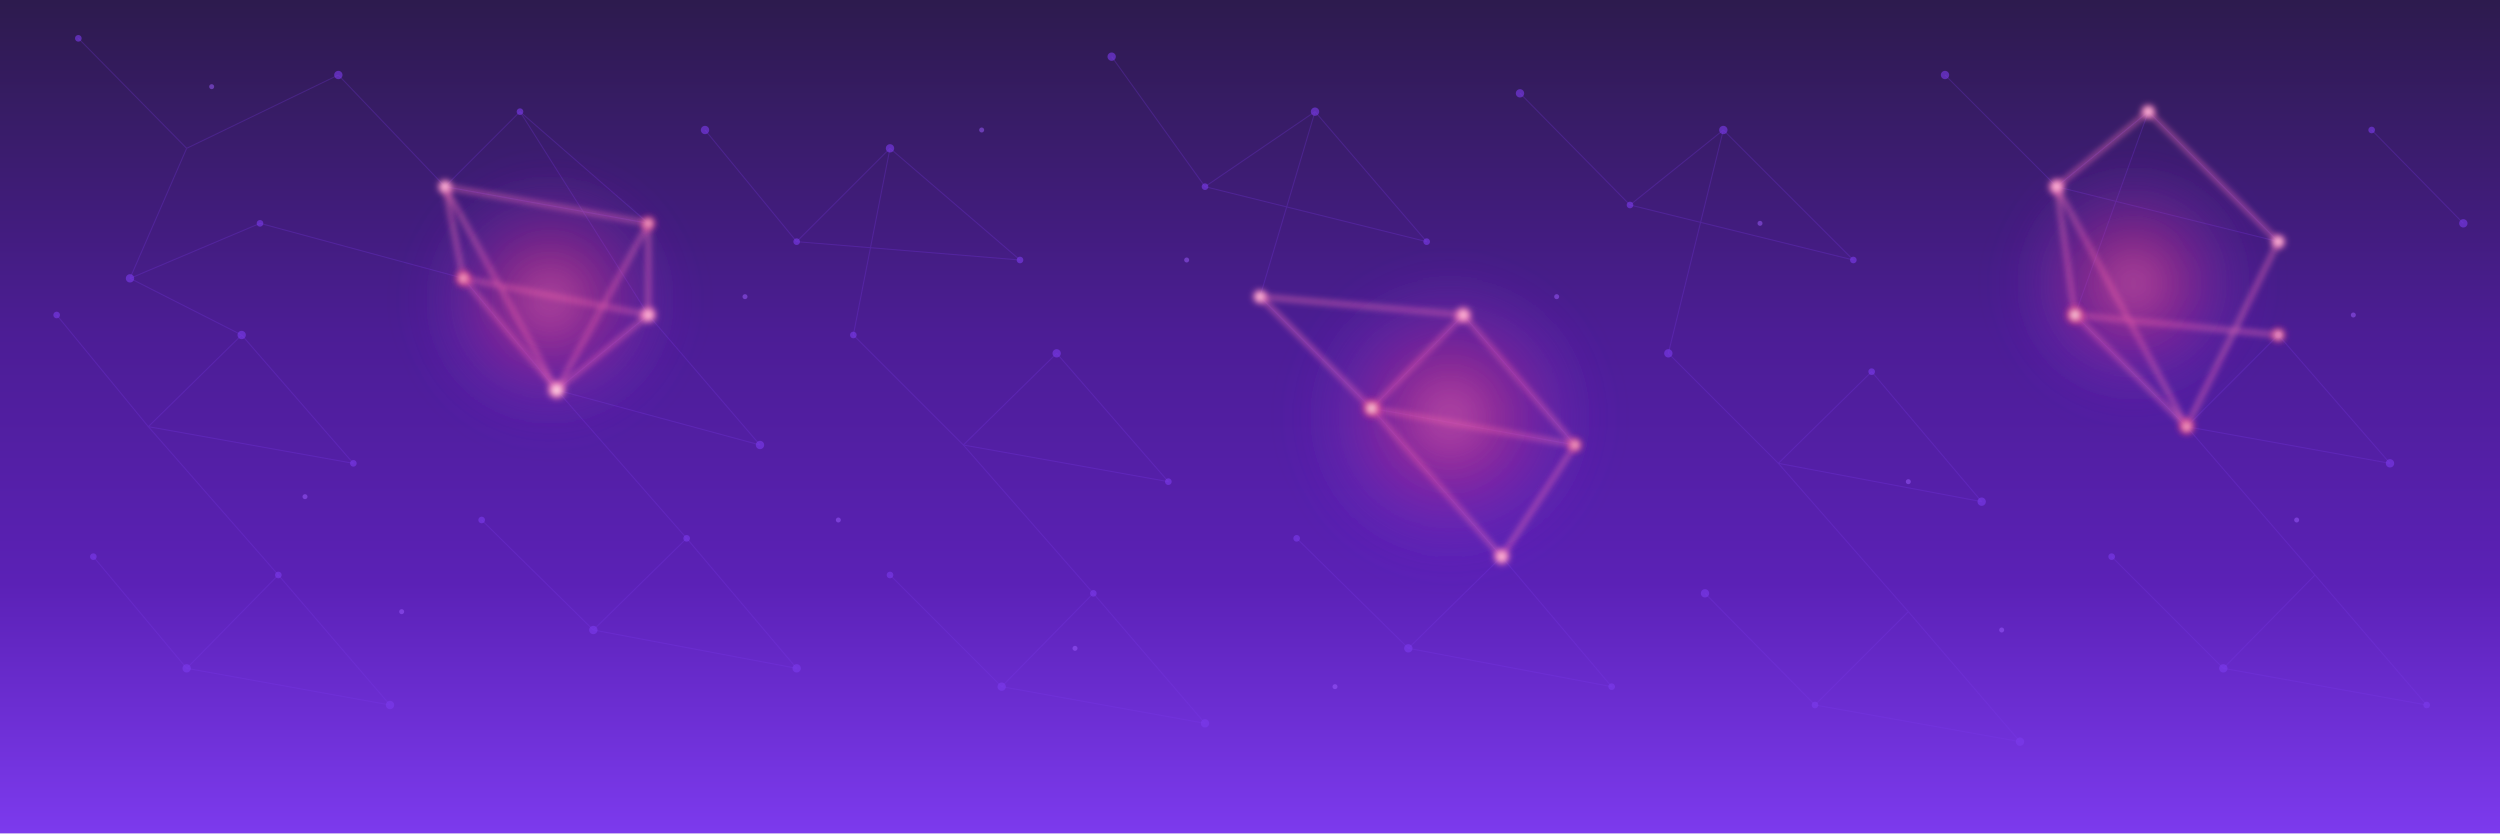
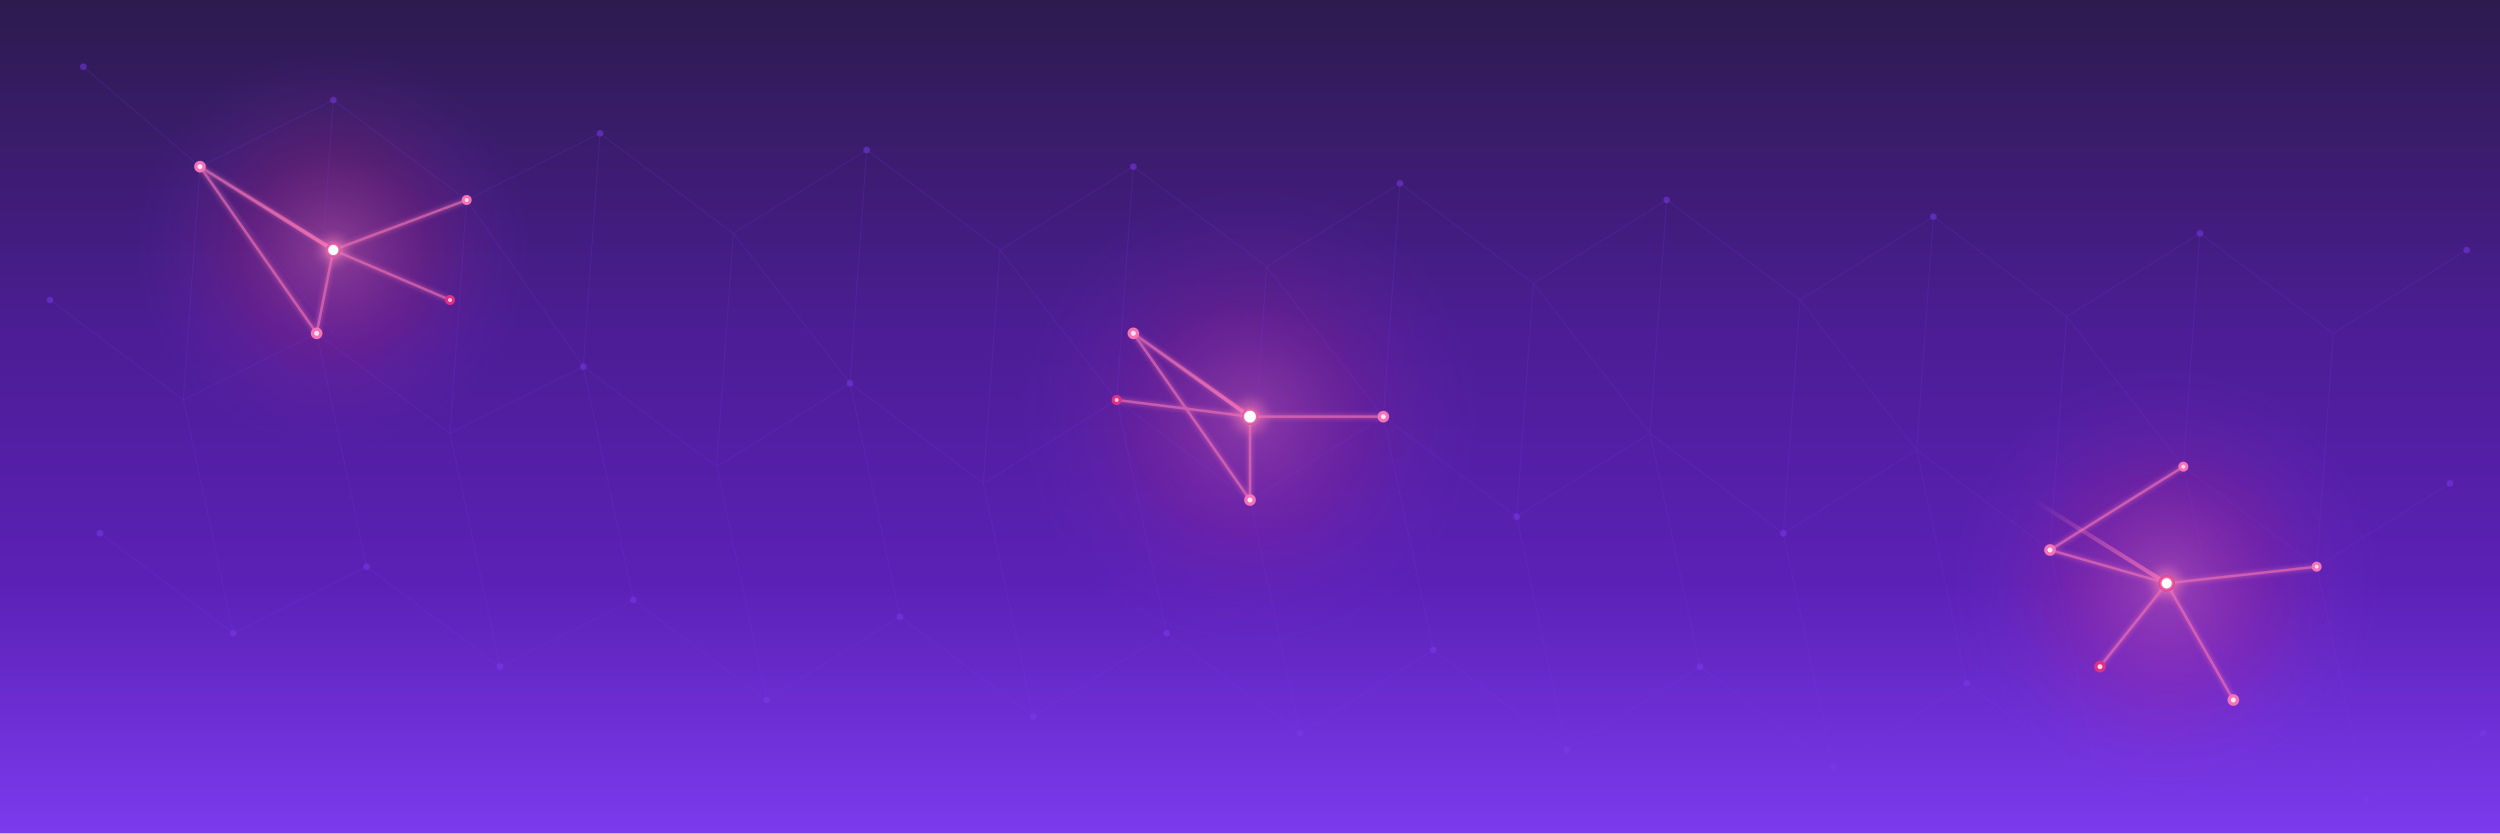
<svg xmlns="http://www.w3.org/2000/svg" width="1500" height="500" viewBox="0 0 1500 500" fill="none">
  <defs>
    <linearGradient id="bg" x1="0%" y1="0%" x2="0%" y2="100%">
      <stop offset="0%" stop-color="#2D1B4E" />
      <stop offset="40%" stop-color="#4C1D95" />
      <stop offset="70%" stop-color="#5B21B6" />
      <stop offset="100%" stop-color="#7C3AED" />
    </linearGradient>
    <filter id="glow" x="-50%" y="-50%" width="200%" height="200%">
-       <feGaussianBlur stdDeviation="2" />
+       <feGaussianBlur stdDeviation="1.5" result="blur" />
+       <feMerge>
+         <feMergeNode in="blur" />
+         <feMergeNode in="SourceGraphic" />
+       </feMerge>
    </filter>
-     <filter id="glowBig" x="-100%" y="-100%" width="300%" height="300%">
-       <feGaussianBlur stdDeviation="12" />
+     <filter id="nodeGlow" x="-100%" y="-100%" width="300%" height="300%">
+       <feGaussianBlur stdDeviation="3" />
    </filter>
-     <radialGradient id="hotspot">
-       <stop offset="0%" stop-color="#F472B6" stop-opacity="0.7" />
-       <stop offset="35%" stop-color="#E02F87" stop-opacity="0.4" />
+     <radialGradient id="hotspot1" cx="200" cy="150" r="120" gradientUnits="userSpaceOnUse">
+       <stop offset="0%" stop-color="#F472B6" stop-opacity="0.4" />
+       <stop offset="50%" stop-color="#E02F87" stop-opacity="0.15" />
      <stop offset="100%" stop-color="#7C3AED" stop-opacity="0" />
    </radialGradient>
+     <radialGradient id="hotspot2" cx="750" cy="250" r="140" gradientUnits="userSpaceOnUse">
+       <stop offset="0%" stop-color="#F472B6" stop-opacity="0.35" />
+       <stop offset="50%" stop-color="#E02F87" stop-opacity="0.12" />
+       <stop offset="100%" stop-color="#7C3AED" stop-opacity="0" />
+     </radialGradient>
+     <radialGradient id="hotspot3" cx="1300" cy="350" r="130" gradientUnits="userSpaceOnUse">
+       <stop offset="0%" stop-color="#F472B6" stop-opacity="0.4" />
+       <stop offset="50%" stop-color="#E02F87" stop-opacity="0.15" />
+       <stop offset="100%" stop-color="#7C3AED" stop-opacity="0" />
+     </radialGradient>
+     <linearGradient id="trail1" x1="120" y1="100" x2="200" y2="150" gradientUnits="userSpaceOnUse">
+       <stop offset="0%" stop-color="#F472B6" stop-opacity="0" />
+       <stop offset="100%" stop-color="#F472B6" stop-opacity="0.8" />
+     </linearGradient>
+     <linearGradient id="trail2" x1="680" y1="200" x2="750" y2="250" gradientUnits="userSpaceOnUse">
+       <stop offset="0%" stop-color="#F472B6" stop-opacity="0" />
+       <stop offset="100%" stop-color="#F472B6" stop-opacity="0.8" />
+     </linearGradient>
+     <linearGradient id="trail3" x1="1220" y1="300" x2="1300" y2="350" gradientUnits="userSpaceOnUse">
+       <stop offset="0%" stop-color="#F472B6" stop-opacity="0" />
+       <stop offset="100%" stop-color="#F472B6" stop-opacity="0.8" />
+     </linearGradient>
  </defs>
  <rect width="1500" height="500" fill="url(#bg)" />
-   <g stroke="#7C3AED" stroke-width="0.6" opacity="0.25">
-     <line x1="47" y1="23" x2="112" y2="89" />
-     <line x1="112" y1="89" x2="78" y2="167" />
-     <line x1="78" y1="167" x2="156" y2="134" />
-     <line x1="203" y1="45" x2="267" y2="112" />
-     <line x1="267" y1="112" x2="312" y2="67" />
-     <line x1="312" y1="67" x2="389" y2="134" />
-     <line x1="423" y1="78" x2="478" y2="145" />
-     <line x1="478" y1="145" x2="534" y2="89" />
-     <line x1="534" y1="89" x2="612" y2="156" />
-     <line x1="667" y1="34" x2="723" y2="112" />
-     <line x1="723" y1="112" x2="789" y2="67" />
-     <line x1="789" y1="67" x2="856" y2="145" />
-     <line x1="912" y1="56" x2="978" y2="123" />
-     <line x1="978" y1="123" x2="1034" y2="78" />
-     <line x1="1034" y1="78" x2="1112" y2="156" />
-     <line x1="1167" y1="45" x2="1234" y2="112" />
-     <line x1="1234" y1="112" x2="1289" y2="67" />
-     <line x1="1289" y1="67" x2="1367" y2="145" />
-     <line x1="1423" y1="78" x2="1478" y2="134" />
-     <line x1="34" y1="189" x2="89" y2="256" />
-     <line x1="89" y1="256" x2="145" y2="201" />
-     <line x1="145" y1="201" x2="212" y2="278" />
-     <line x1="278" y1="167" x2="334" y2="234" />
-     <line x1="334" y1="234" x2="389" y2="189" />
-     <line x1="389" y1="189" x2="456" y2="267" />
-     <line x1="512" y1="201" x2="578" y2="267" />
-     <line x1="578" y1="267" x2="634" y2="212" />
-     <line x1="634" y1="212" x2="701" y2="289" />
-     <line x1="756" y1="178" x2="823" y2="245" />
-     <line x1="823" y1="245" x2="878" y2="189" />
-     <line x1="878" y1="189" x2="945" y2="267" />
-     <line x1="1001" y1="212" x2="1067" y2="278" />
-     <line x1="1067" y1="278" x2="1123" y2="223" />
-     <line x1="1123" y1="223" x2="1189" y2="301" />
-     <line x1="1245" y1="189" x2="1312" y2="256" />
-     <line x1="1312" y1="256" x2="1367" y2="201" />
-     <line x1="1367" y1="201" x2="1434" y2="278" />
-     <line x1="56" y1="334" x2="112" y2="401" />
-     <line x1="112" y1="401" x2="167" y2="345" />
-     <line x1="167" y1="345" x2="234" y2="423" />
-     <line x1="289" y1="312" x2="356" y2="378" />
-     <line x1="356" y1="378" x2="412" y2="323" />
-     <line x1="412" y1="323" x2="478" y2="401" />
-     <line x1="534" y1="345" x2="601" y2="412" />
-     <line x1="601" y1="412" x2="656" y2="356" />
-     <line x1="656" y1="356" x2="723" y2="434" />
-     <line x1="778" y1="323" x2="845" y2="389" />
-     <line x1="845" y1="389" x2="901" y2="334" />
-     <line x1="901" y1="334" x2="967" y2="412" />
-     <line x1="1023" y1="356" x2="1089" y2="423" />
-     <line x1="1089" y1="423" x2="1145" y2="367" />
-     <line x1="1145" y1="367" x2="1212" y2="445" />
-     <line x1="1267" y1="334" x2="1334" y2="401" />
-     <line x1="1334" y1="401" x2="1389" y2="345" />
-     <line x1="1389" y1="345" x2="1456" y2="423" />
-     <line x1="112" y1="89" x2="203" y2="45" />
-     <line x1="267" y1="112" x2="389" y2="134" />
-     <line x1="478" y1="145" x2="612" y2="156" />
-     <line x1="723" y1="112" x2="856" y2="145" />
-     <line x1="978" y1="123" x2="1112" y2="156" />
-     <line x1="1234" y1="112" x2="1367" y2="145" />
-     <line x1="89" y1="256" x2="212" y2="278" />
-     <line x1="334" y1="234" x2="456" y2="267" />
-     <line x1="578" y1="267" x2="701" y2="289" />
-     <line x1="823" y1="245" x2="945" y2="267" />
-     <line x1="1067" y1="278" x2="1189" y2="301" />
-     <line x1="1312" y1="256" x2="1434" y2="278" />
-     <line x1="112" y1="401" x2="234" y2="423" />
-     <line x1="356" y1="378" x2="478" y2="401" />
-     <line x1="601" y1="412" x2="723" y2="434" />
-     <line x1="845" y1="389" x2="967" y2="412" />
-     <line x1="1089" y1="423" x2="1212" y2="445" />
-     <line x1="1334" y1="401" x2="1456" y2="423" />
-     <line x1="78" y1="167" x2="145" y2="201" />
-     <line x1="156" y1="134" x2="278" y2="167" />
-     <line x1="312" y1="67" x2="389" y2="189" />
-     <line x1="534" y1="89" x2="512" y2="201" />
-     <line x1="789" y1="67" x2="756" y2="178" />
-     <line x1="1034" y1="78" x2="1001" y2="212" />
-     <line x1="1289" y1="67" x2="1245" y2="189" />
-     <line x1="89" y1="256" x2="167" y2="345" />
-     <line x1="334" y1="234" x2="412" y2="323" />
-     <line x1="578" y1="267" x2="656" y2="356" />
-     <line x1="823" y1="245" x2="901" y2="334" />
-     <line x1="1067" y1="278" x2="1145" y2="367" />
-     <line x1="1312" y1="256" x2="1389" y2="345" />
-   </g>
-   <g stroke="#F472B6" stroke-width="1.8" opacity="0.85" filter="url(#glow)">
-     <line x1="267" y1="112" x2="334" y2="234" />
-     <line x1="334" y1="234" x2="278" y2="167" />
-     <line x1="278" y1="167" x2="267" y2="112" />
-     <line x1="267" y1="112" x2="389" y2="134" />
-     <line x1="389" y1="134" x2="334" y2="234" />
-     <line x1="334" y1="234" x2="389" y2="189" />
-     <line x1="389" y1="189" x2="389" y2="134" />
-     <line x1="278" y1="167" x2="389" y2="189" />
-   </g>
-   <g stroke="#F472B6" stroke-width="1.8" opacity="0.85" filter="url(#glow)">
-     <line x1="823" y1="245" x2="878" y2="189" />
-     <line x1="878" y1="189" x2="945" y2="267" />
-     <line x1="945" y1="267" x2="823" y2="245" />
-     <line x1="756" y1="178" x2="823" y2="245" />
-     <line x1="756" y1="178" x2="878" y2="189" />
-     <line x1="945" y1="267" x2="901" y2="334" />
-     <line x1="901" y1="334" x2="823" y2="245" />
-   </g>
-   <g stroke="#F472B6" stroke-width="1.8" opacity="0.85" filter="url(#glow)">
-     <line x1="1234" y1="112" x2="1312" y2="256" />
-     <line x1="1312" y1="256" x2="1245" y2="189" />
-     <line x1="1245" y1="189" x2="1234" y2="112" />
-     <line x1="1289" y1="67" x2="1234" y2="112" />
-     <line x1="1289" y1="67" x2="1367" y2="145" />
-     <line x1="1367" y1="145" x2="1312" y2="256" />
-     <line x1="1245" y1="189" x2="1367" y2="201" />
-   </g>
-   <g fill="#7C3AED" opacity="0.6">
-     <circle cx="47" cy="23" r="2" />
-     <circle cx="78" cy="167" r="2.5" />
-     <circle cx="156" cy="134" r="2" />
-     <circle cx="203" cy="45" r="2.5" />
-     <circle cx="312" cy="67" r="2" />
-     <circle cx="423" cy="78" r="2.5" />
-     <circle cx="478" cy="145" r="2" />
-     <circle cx="534" cy="89" r="2.5" />
-     <circle cx="612" cy="156" r="2" />
-     <circle cx="667" cy="34" r="2.5" />
-     <circle cx="723" cy="112" r="2" />
-     <circle cx="789" cy="67" r="2.5" />
-     <circle cx="856" cy="145" r="2" />
-     <circle cx="912" cy="56" r="2.5" />
-     <circle cx="978" cy="123" r="2" />
-     <circle cx="1034" cy="78" r="2.5" />
-     <circle cx="1112" cy="156" r="2" />
-     <circle cx="1167" cy="45" r="2.5" />
-     <circle cx="1423" cy="78" r="2" />
-     <circle cx="1478" cy="134" r="2.5" />
-     <circle cx="34" cy="189" r="2" />
-     <circle cx="145" cy="201" r="2.5" />
-     <circle cx="212" cy="278" r="2" />
-     <circle cx="456" cy="267" r="2.5" />
-     <circle cx="512" cy="201" r="2" />
-     <circle cx="634" cy="212" r="2.5" />
-     <circle cx="701" cy="289" r="2" />
-     <circle cx="1001" cy="212" r="2.5" />
-     <circle cx="1123" cy="223" r="2" />
-     <circle cx="1189" cy="301" r="2.5" />
-     <circle cx="1367" cy="201" r="2" />
-     <circle cx="1434" cy="278" r="2.5" />
-     <circle cx="56" cy="334" r="2" />
-     <circle cx="112" cy="401" r="2.5" />
-     <circle cx="167" cy="345" r="2" />
-     <circle cx="234" cy="423" r="2.5" />
-     <circle cx="289" cy="312" r="2" />
-     <circle cx="356" cy="378" r="2.5" />
-     <circle cx="412" cy="323" r="2" />
-     <circle cx="478" cy="401" r="2.5" />
-     <circle cx="534" cy="345" r="2" />
-     <circle cx="601" cy="412" r="2.5" />
-     <circle cx="656" cy="356" r="2" />
-     <circle cx="723" cy="434" r="2.5" />
-     <circle cx="778" cy="323" r="2" />
-     <circle cx="845" cy="389" r="2.5" />
-     <circle cx="967" cy="412" r="2" />
-     <circle cx="1023" cy="356" r="2.5" />
-     <circle cx="1089" cy="423" r="2" />
-     <circle cx="1212" cy="445" r="2.5" />
-     <circle cx="1267" cy="334" r="2" />
-     <circle cx="1334" cy="401" r="2.5" />
-     <circle cx="1456" cy="423" r="2" />
-   </g>
-   <g filter="url(#glowBig)">
-     <circle cx="330" cy="180" r="80" fill="url(#hotspot)" />
-     <circle cx="870" cy="250" r="90" fill="url(#hotspot)" />
-     <circle cx="1280" cy="170" r="75" fill="url(#hotspot)" />
+   <circle cx="200" cy="150" r="120" fill="url(#hotspot1)" />
+   <circle cx="750" cy="250" r="140" fill="url(#hotspot2)" />
+   <circle cx="1300" cy="350" r="130" fill="url(#hotspot3)" />
+   <g stroke="#7C3AED" stroke-width="0.5" opacity="0.2">
+     <line x1="50" y1="40" x2="120" y2="100" />
+     <line x1="120" y1="100" x2="200" y2="60" />
+     <line x1="200" y1="60" x2="280" y2="120" />
+     <line x1="280" y1="120" x2="360" y2="80" />
+     <line x1="360" y1="80" x2="440" y2="140" />
+     <line x1="440" y1="140" x2="520" y2="90" />
+     <line x1="520" y1="90" x2="600" y2="150" />
+     <line x1="600" y1="150" x2="680" y2="100" />
+     <line x1="680" y1="100" x2="760" y2="160" />
+     <line x1="760" y1="160" x2="840" y2="110" />
+     <line x1="840" y1="110" x2="920" y2="170" />
+     <line x1="920" y1="170" x2="1000" y2="120" />
+     <line x1="1000" y1="120" x2="1080" y2="180" />
+     <line x1="1080" y1="180" x2="1160" y2="130" />
+     <line x1="1160" y1="130" x2="1240" y2="190" />
+     <line x1="1240" y1="190" x2="1320" y2="140" />
+     <line x1="1320" y1="140" x2="1400" y2="200" />
+     <line x1="1400" y1="200" x2="1480" y2="150" />
+     <line x1="30" y1="180" x2="110" y2="240" />
+     <line x1="110" y1="240" x2="190" y2="200" />
+     <line x1="190" y1="200" x2="270" y2="260" />
+     <line x1="270" y1="260" x2="350" y2="220" />
+     <line x1="350" y1="220" x2="430" y2="280" />
+     <line x1="430" y1="280" x2="510" y2="230" />
+     <line x1="510" y1="230" x2="590" y2="290" />
+     <line x1="590" y1="290" x2="670" y2="240" />
+     <line x1="670" y1="240" x2="750" y2="300" />
+     <line x1="750" y1="300" x2="830" y2="250" />
+     <line x1="830" y1="250" x2="910" y2="310" />
+     <line x1="910" y1="310" x2="990" y2="260" />
+     <line x1="990" y1="260" x2="1070" y2="320" />
+     <line x1="1070" y1="320" x2="1150" y2="270" />
+     <line x1="1150" y1="270" x2="1230" y2="330" />
+     <line x1="1230" y1="330" x2="1310" y2="280" />
+     <line x1="1310" y1="280" x2="1390" y2="340" />
+     <line x1="1390" y1="340" x2="1470" y2="290" />
+     <line x1="60" y1="320" x2="140" y2="380" />
+     <line x1="140" y1="380" x2="220" y2="340" />
+     <line x1="220" y1="340" x2="300" y2="400" />
+     <line x1="300" y1="400" x2="380" y2="360" />
+     <line x1="380" y1="360" x2="460" y2="420" />
+     <line x1="460" y1="420" x2="540" y2="370" />
+     <line x1="540" y1="370" x2="620" y2="430" />
+     <line x1="620" y1="430" x2="700" y2="380" />
+     <line x1="700" y1="380" x2="780" y2="440" />
+     <line x1="780" y1="440" x2="860" y2="390" />
+     <line x1="860" y1="390" x2="940" y2="450" />
+     <line x1="940" y1="450" x2="1020" y2="400" />
+     <line x1="1020" y1="400" x2="1100" y2="460" />
+     <line x1="1100" y1="460" x2="1180" y2="410" />
+     <line x1="1180" y1="410" x2="1260" y2="470" />
+     <line x1="1260" y1="470" x2="1340" y2="420" />
+     <line x1="1340" y1="420" x2="1420" y2="480" />
+     <line x1="1420" y1="480" x2="1490" y2="440" />
+     <line x1="120" y1="100" x2="110" y2="240" />
+     <line x1="200" y1="60" x2="190" y2="200" />
+     <line x1="280" y1="120" x2="270" y2="260" />
+     <line x1="360" y1="80" x2="350" y2="220" />
+     <line x1="440" y1="140" x2="430" y2="280" />
+     <line x1="520" y1="90" x2="510" y2="230" />
+     <line x1="600" y1="150" x2="590" y2="290" />
+     <line x1="680" y1="100" x2="670" y2="240" />
+     <line x1="760" y1="160" x2="750" y2="300" />
+     <line x1="840" y1="110" x2="830" y2="250" />
+     <line x1="920" y1="170" x2="910" y2="310" />
+     <line x1="1000" y1="120" x2="990" y2="260" />
+     <line x1="1080" y1="180" x2="1070" y2="320" />
+     <line x1="1160" y1="130" x2="1150" y2="270" />
+     <line x1="1240" y1="190" x2="1230" y2="330" />
+     <line x1="1320" y1="140" x2="1310" y2="280" />
+     <line x1="1400" y1="200" x2="1390" y2="340" />
+     <line x1="110" y1="240" x2="140" y2="380" />
+     <line x1="190" y1="200" x2="220" y2="340" />
+     <line x1="270" y1="260" x2="300" y2="400" />
+     <line x1="350" y1="220" x2="380" y2="360" />
+     <line x1="430" y1="280" x2="460" y2="420" />
+     <line x1="510" y1="230" x2="540" y2="370" />
+     <line x1="590" y1="290" x2="620" y2="430" />
+     <line x1="670" y1="240" x2="700" y2="380" />
+     <line x1="750" y1="300" x2="780" y2="440" />
+     <line x1="830" y1="250" x2="860" y2="390" />
+     <line x1="910" y1="310" x2="940" y2="450" />
+     <line x1="990" y1="260" x2="1020" y2="400" />
+     <line x1="1070" y1="320" x2="1100" y2="460" />
+     <line x1="1150" y1="270" x2="1180" y2="410" />
+     <line x1="1230" y1="330" x2="1260" y2="470" />
+     <line x1="1310" y1="280" x2="1340" y2="420" />
+     <line x1="1390" y1="340" x2="1420" y2="480" />
+     <line x1="120" y1="100" x2="200" y2="200" />
+     <line x1="280" y1="120" x2="350" y2="220" />
+     <line x1="440" y1="140" x2="510" y2="230" />
+     <line x1="600" y1="150" x2="670" y2="240" />
+     <line x1="760" y1="160" x2="830" y2="250" />
+     <line x1="920" y1="170" x2="990" y2="260" />
+     <line x1="1080" y1="180" x2="1150" y2="270" />
+     <line x1="1240" y1="190" x2="1310" y2="280" />
+   </g>
+   <g stroke="#F472B6" stroke-width="1.5" opacity="0.7" filter="url(#glow)">
+     <line x1="120" y1="100" x2="200" y2="150" />
+     <line x1="200" y1="150" x2="280" y2="120" />
+     <line x1="120" y1="100" x2="190" y2="200" />
+     <line x1="200" y1="150" x2="190" y2="200" />
+     <line x1="200" y1="150" x2="270" y2="180" />
+     <line x1="680" y1="200" x2="750" y2="250" />
+     <line x1="750" y1="250" x2="830" y2="250" />
+     <line x1="680" y1="200" x2="750" y2="300" />
+     <line x1="750" y1="250" x2="750" y2="300" />
+     <line x1="750" y1="250" x2="670" y2="240" />
+     <line x1="1230" y1="330" x2="1300" y2="350" />
+     <line x1="1300" y1="350" x2="1340" y2="420" />
+     <line x1="1230" y1="330" x2="1310" y2="280" />
+     <line x1="1300" y1="350" x2="1260" y2="400" />
+     <line x1="1300" y1="350" x2="1390" y2="340" />
+   </g>
+   <line x1="120" y1="100" x2="200" y2="150" stroke="url(#trail1)" stroke-width="2.5" stroke-linecap="round" />
+   <line x1="680" y1="200" x2="750" y2="250" stroke="url(#trail2)" stroke-width="2.5" stroke-linecap="round" />
+   <line x1="1220" y1="300" x2="1300" y2="350" stroke="url(#trail3)" stroke-width="2.5" stroke-linecap="round" />
+   <g fill="#7C3AED" opacity="0.5">
+     <circle cx="50" cy="40" r="2" />
+     <circle cx="200" cy="60" r="2" />
+     <circle cx="360" cy="80" r="2" />
+     <circle cx="520" cy="90" r="2" />
+     <circle cx="680" cy="100" r="2" />
+     <circle cx="840" cy="110" r="2" />
+     <circle cx="1000" cy="120" r="2" />
+     <circle cx="1160" cy="130" r="2" />
+     <circle cx="1320" cy="140" r="2" />
+     <circle cx="1480" cy="150" r="2" />
+     <circle cx="30" cy="180" r="2" />
+     <circle cx="350" cy="220" r="2" />
+     <circle cx="510" cy="230" r="2" />
+     <circle cx="910" cy="310" r="2" />
+     <circle cx="1070" cy="320" r="2" />
+     <circle cx="1470" cy="290" r="2" />
+     <circle cx="60" cy="320" r="2" />
+     <circle cx="140" cy="380" r="2" />
+     <circle cx="220" cy="340" r="2" />
+     <circle cx="300" cy="400" r="2" />
+     <circle cx="380" cy="360" r="2" />
+     <circle cx="460" cy="420" r="2" />
+     <circle cx="540" cy="370" r="2" />
+     <circle cx="620" cy="430" r="2" />
+     <circle cx="700" cy="380" r="2" />
+     <circle cx="780" cy="440" r="2" />
+     <circle cx="860" cy="390" r="2" />
+     <circle cx="940" cy="450" r="2" />
+     <circle cx="1020" cy="400" r="2" />
+     <circle cx="1100" cy="460" r="2" />
+     <circle cx="1180" cy="410" r="2" />
+     <circle cx="1420" cy="480" r="2" />
+     <circle cx="1490" cy="440" r="2" />
+   </g>
+   <g filter="url(#nodeGlow)">
+     <circle cx="200" cy="150" r="8" fill="#F472B6" opacity="0.5" />
+     <circle cx="750" cy="250" r="10" fill="#F472B6" opacity="0.45" />
+     <circle cx="1300" cy="350" r="9" fill="#F472B6" opacity="0.5" />
+   </g>
+   <g>
+     <circle cx="120" cy="100" r="3.5" fill="#F472B6" />
+     <circle cx="120" cy="100" r="1.5" fill="white" opacity="0.8" />
+     <circle cx="200" cy="150" r="4.5" fill="#E02F87" />
+     <circle cx="200" cy="150" r="2" fill="white" opacity="0.9" />
+     <circle cx="280" cy="120" r="3" fill="#F472B6" />
+     <circle cx="280" cy="120" r="1.2" fill="white" opacity="0.7" />
+     <circle cx="190" cy="200" r="3.5" fill="#F472B6" />
+     <circle cx="190" cy="200" r="1.5" fill="white" opacity="0.8" />
+     <circle cx="270" cy="180" r="3" fill="#E02F87" />
+     <circle cx="270" cy="180" r="1.2" fill="white" opacity="0.7" />
+     <circle cx="680" cy="200" r="3.5" fill="#F472B6" />
+     <circle cx="680" cy="200" r="1.5" fill="white" opacity="0.8" />
+     <circle cx="750" cy="250" r="5" fill="#E02F87" />
+     <circle cx="750" cy="250" r="2.2" fill="white" opacity="0.9" />
+     <circle cx="830" cy="250" r="3.5" fill="#F472B6" />
+     <circle cx="830" cy="250" r="1.5" fill="white" opacity="0.8" />
+     <circle cx="750" cy="300" r="3.5" fill="#F472B6" />
+     <circle cx="750" cy="300" r="1.5" fill="white" opacity="0.8" />
+     <circle cx="670" cy="240" r="3" fill="#E02F87" />
+     <circle cx="670" cy="240" r="1.2" fill="white" opacity="0.7" />
+     <circle cx="1230" cy="330" r="3.5" fill="#F472B6" />
+     <circle cx="1230" cy="330" r="1.5" fill="white" opacity="0.8" />
+     <circle cx="1300" cy="350" r="5" fill="#E02F87" />
+     <circle cx="1300" cy="350" r="2.2" fill="white" opacity="0.9" />
+     <circle cx="1340" cy="420" r="3.5" fill="#F472B6" />
+     <circle cx="1340" cy="420" r="1.5" fill="white" opacity="0.8" />
+     <circle cx="1310" cy="280" r="3" fill="#F472B6" />
+     <circle cx="1310" cy="280" r="1.2" fill="white" opacity="0.7" />
+     <circle cx="1260" cy="400" r="3.5" fill="#E02F87" />
+     <circle cx="1260" cy="400" r="1.5" fill="white" opacity="0.8" />
+     <circle cx="1390" cy="340" r="3" fill="#F472B6" />
+     <circle cx="1390" cy="340" r="1.2" fill="white" opacity="0.7" />
  </g>
  <g filter="url(#glow)">
-     <circle cx="267" cy="112" r="4" fill="#F472B6" />
-     <circle cx="267" cy="112" r="2" fill="white" opacity="0.7" />
-     <circle cx="278" cy="167" r="4.5" fill="#E02F87" />
-     <circle cx="278" cy="167" r="2" fill="white" opacity="0.7" />
-     <circle cx="334" cy="234" r="5" fill="#F472B6" />
-     <circle cx="334" cy="234" r="2.5" fill="white" opacity="0.8" />
-     <circle cx="389" cy="134" r="4" fill="#E02F87" />
-     <circle cx="389" cy="134" r="2" fill="white" opacity="0.7" />
-     <circle cx="389" cy="189" r="4.5" fill="#F472B6" />
-     <circle cx="389" cy="189" r="2" fill="white" opacity="0.7" />
-     <circle cx="756" cy="178" r="4" fill="#F472B6" />
-     <circle cx="756" cy="178" r="2" fill="white" opacity="0.7" />
-     <circle cx="823" cy="245" r="5" fill="#E02F87" />
-     <circle cx="823" cy="245" r="2.5" fill="white" opacity="0.8" />
-     <circle cx="878" cy="189" r="4.5" fill="#F472B6" />
-     <circle cx="878" cy="189" r="2" fill="white" opacity="0.7" />
-     <circle cx="945" cy="267" r="4" fill="#E02F87" />
-     <circle cx="945" cy="267" r="2" fill="white" opacity="0.7" />
-     <circle cx="901" cy="334" r="4.5" fill="#F472B6" />
-     <circle cx="901" cy="334" r="2" fill="white" opacity="0.7" />
-     <circle cx="1234" cy="112" r="4.5" fill="#F472B6" />
-     <circle cx="1234" cy="112" r="2" fill="white" opacity="0.7" />
-     <circle cx="1245" cy="189" r="5" fill="#E02F87" />
-     <circle cx="1245" cy="189" r="2.5" fill="white" opacity="0.8" />
-     <circle cx="1289" cy="67" r="4" fill="#F472B6" />
-     <circle cx="1289" cy="67" r="2" fill="white" opacity="0.7" />
-     <circle cx="1312" cy="256" r="4.5" fill="#E02F87" />
-     <circle cx="1312" cy="256" r="2" fill="white" opacity="0.7" />
-     <circle cx="1367" cy="145" r="4" fill="#F472B6" />
-     <circle cx="1367" cy="145" r="2" fill="white" opacity="0.7" />
-     <circle cx="1367" cy="201" r="4" fill="#E02F87" />
-     <circle cx="1367" cy="201" r="2" fill="white" opacity="0.7" />
-   </g>
-   <g fill="#9D5CFF" opacity="0.5">
-     <circle cx="127" cy="52" r="1.5" />
-     <circle cx="183" cy="298" r="1.5" />
-     <circle cx="241" cy="367" r="1.5" />
-     <circle cx="447" cy="178" r="1.5" />
-     <circle cx="503" cy="312" r="1.5" />
-     <circle cx="589" cy="78" r="1.5" />
-     <circle cx="645" cy="389" r="1.5" />
-     <circle cx="712" cy="156" r="1.5" />
-     <circle cx="801" cy="412" r="1.5" />
-     <circle cx="934" cy="178" r="1.5" />
-     <circle cx="1056" cy="134" r="1.5" />
-     <circle cx="1145" cy="289" r="1.5" />
-     <circle cx="1201" cy="378" r="1.5" />
-     <circle cx="1378" cy="312" r="1.5" />
-     <circle cx="1412" cy="189" r="1.5" />
+     <circle cx="200" cy="150" r="3" fill="white" />
+     <circle cx="750" cy="250" r="3.5" fill="white" />
+     <circle cx="1300" cy="350" r="3" fill="white" />
  </g>
</svg>
